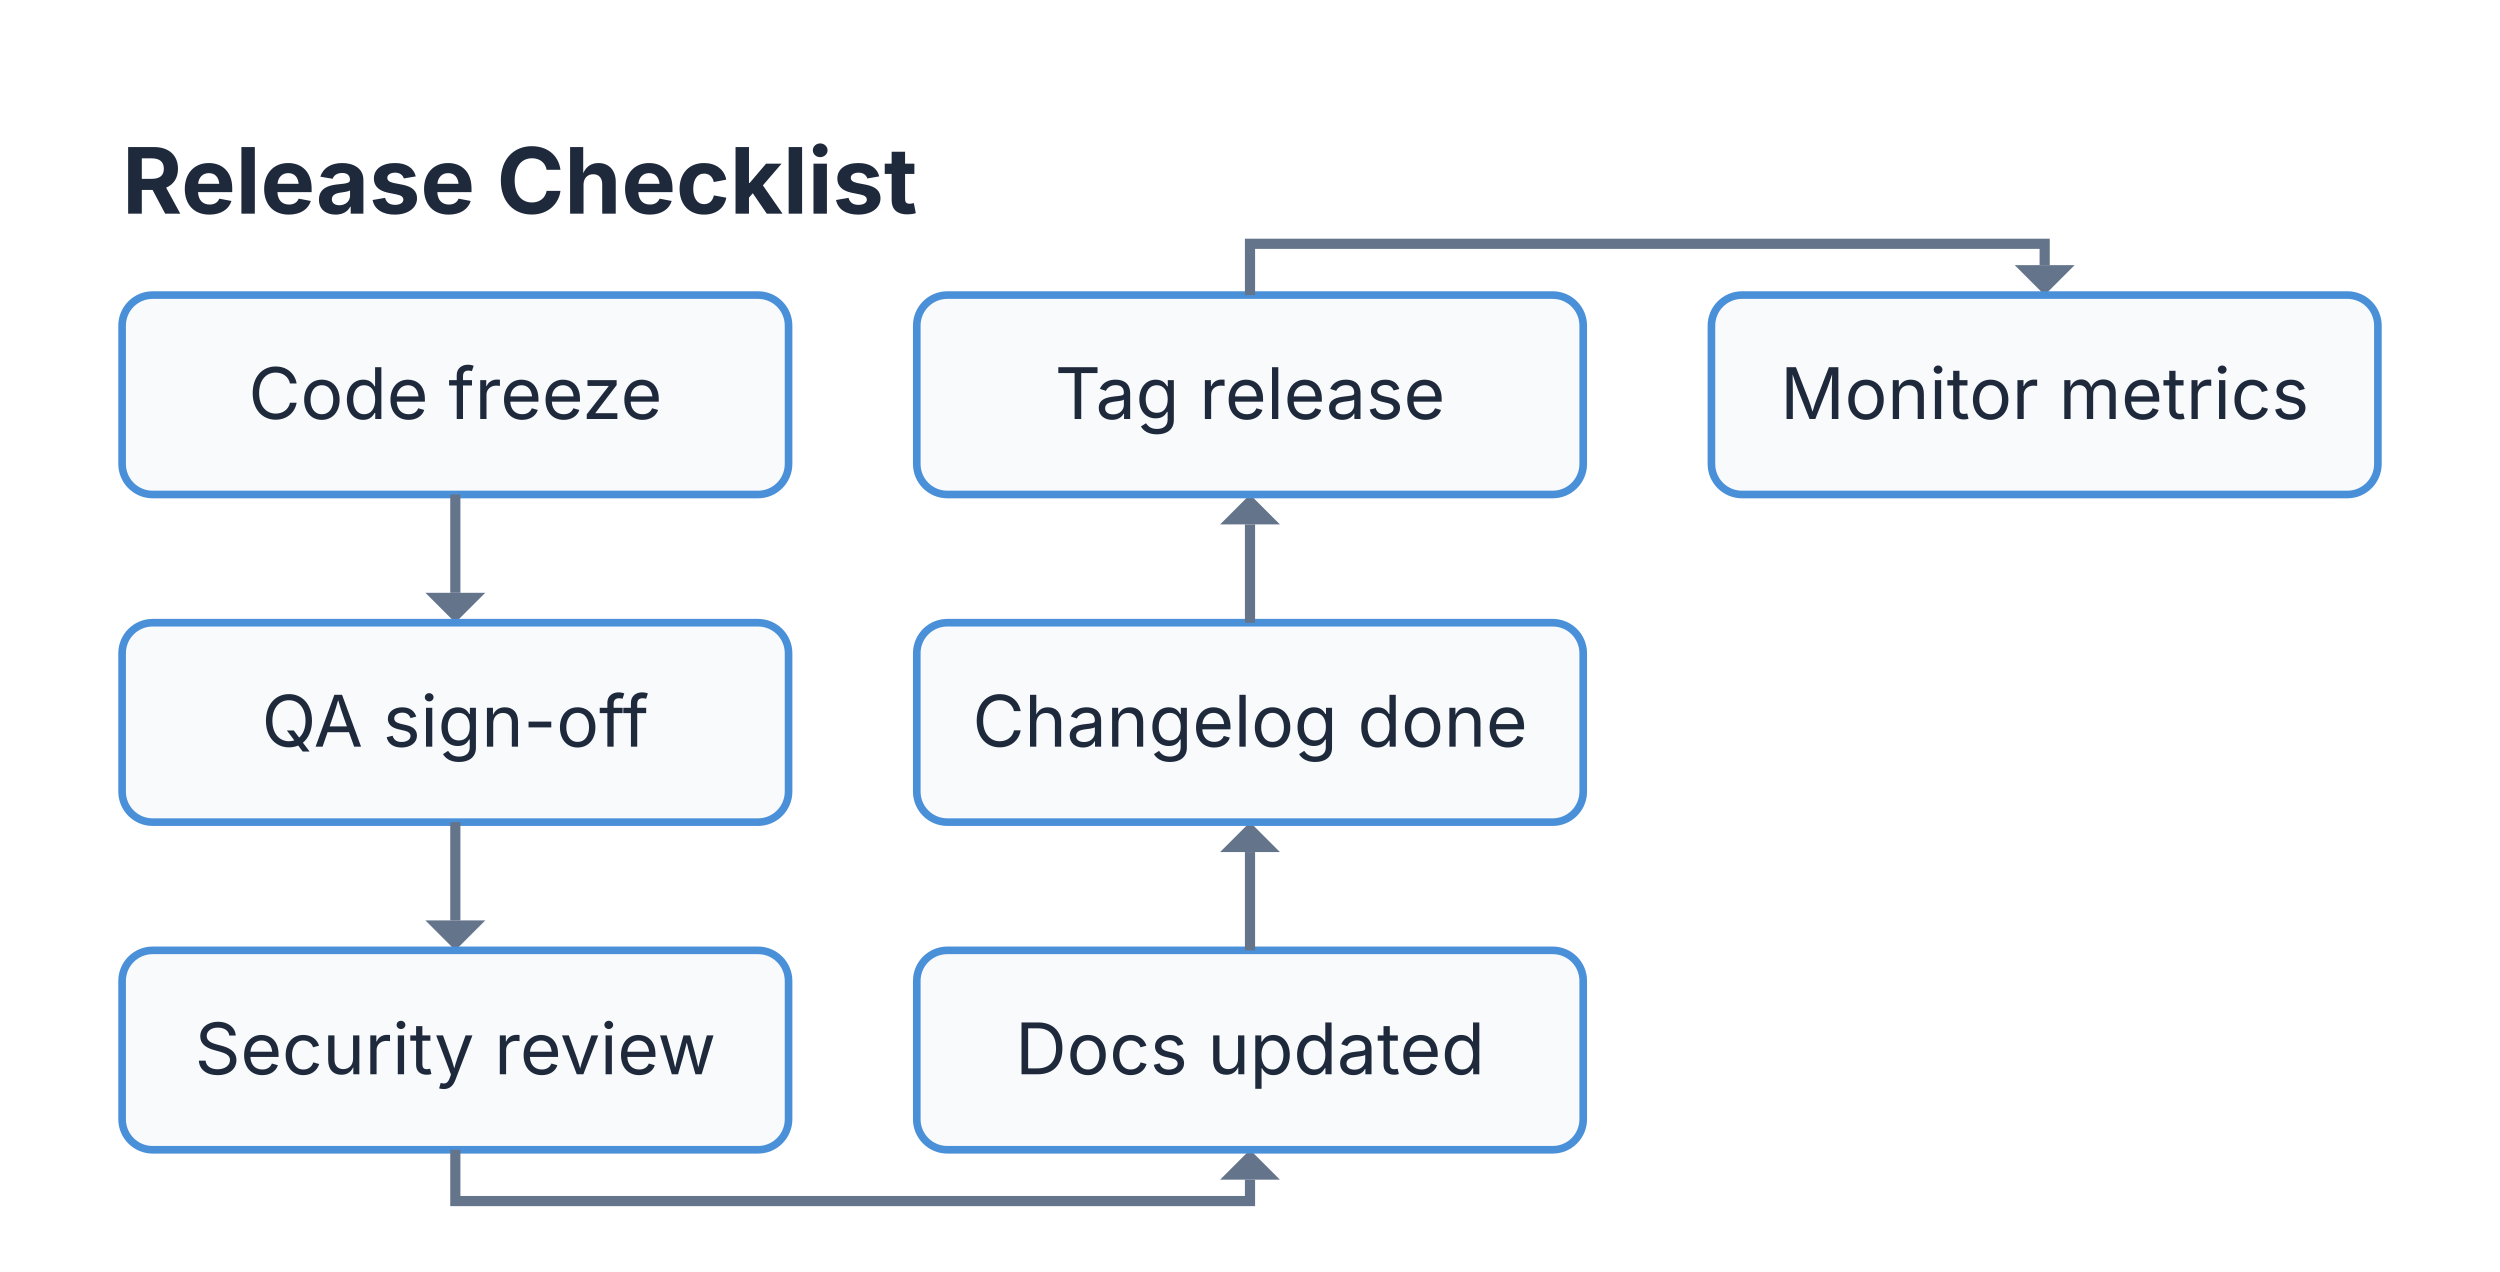
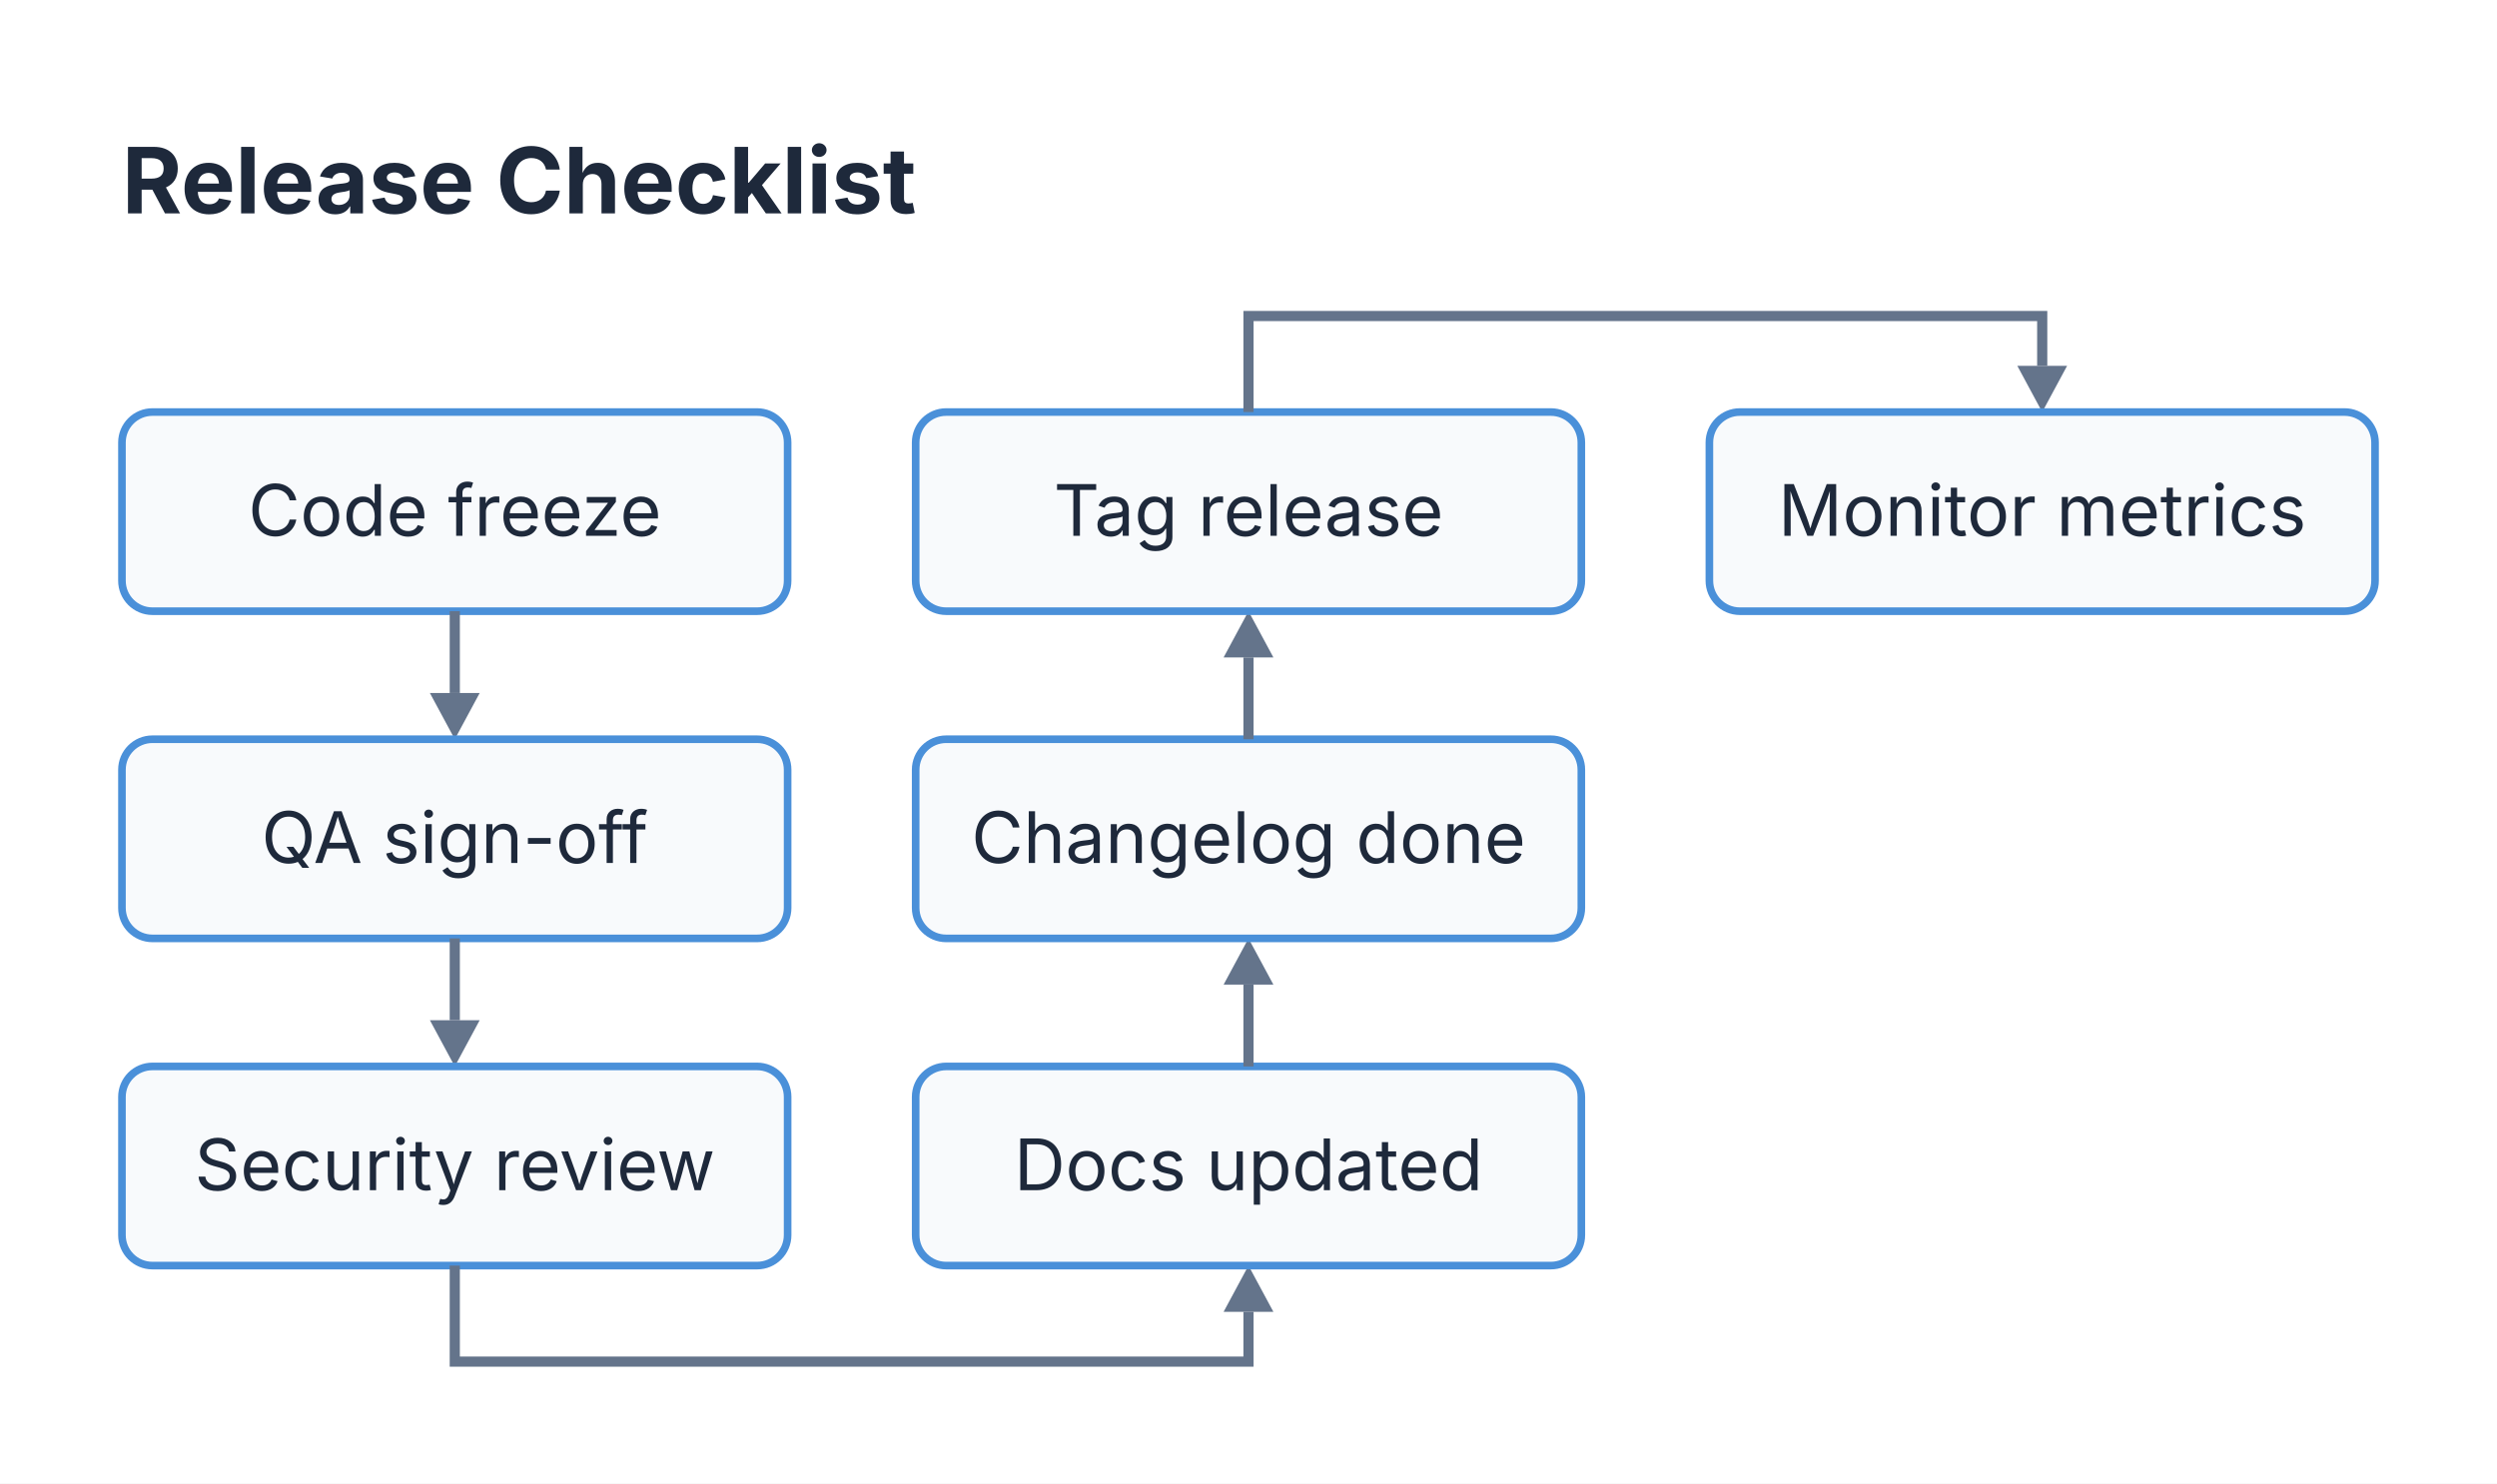
- <svg xmlns="http://www.w3.org/2000/svg" viewBox="0 0 491.4 250" width="491.4" height="250">
-   <rect x="0" y="0" width="491.4" height="250" fill="#FFFFFF" />
+ <svg xmlns="http://www.w3.org/2000/svg" viewBox="0 0 491.4 292" width="491.4" height="292">
+   <rect x="0" y="0" width="491.4" height="292" fill="#FFFFFF" />
  <text x="24" y="42" font-size="18" font-family="Inter, system-ui, -apple-system, sans-serif" fill="#1E293B" font-weight="bold">Release Checklist</text>
  <g id="item-0">
-     <rect x="24" y="58" width="131" height="39.2" fill="#F8FAFC" stroke="#4A90D9" stroke-width="1.5" rx="6" />
-     <text x="89.5" y="82.36" font-size="14" font-family="Inter, system-ui, -apple-system, sans-serif" fill="#1E293B" text-anchor="middle">Code freeze</text>
+     <rect x="24" y="81.1" width="131" height="39.2" fill="#F8FAFC" stroke="#4A90D9" stroke-width="1.5" rx="6" />
+     <text x="89.5" y="105.46" font-size="14" font-family="Inter, system-ui, -apple-system, sans-serif" fill="#1E293B" text-anchor="middle">Code freeze</text>
  </g>
  <g id="item-1">
-     <path d="M 89.5 97.2 L 89.5 116.52" stroke="#64748B" stroke-width="2" fill="none" />
-     <path d="M 83.62 116.52 L 89.5 122.4 L 95.38 116.52 Z" stroke="#64748B" stroke-width="0" fill="#64748B" />
-     <rect x="24" y="122.4" width="131" height="39.2" fill="#F8FAFC" stroke="#4A90D9" stroke-width="1.5" rx="6" />
-     <text x="89.5" y="146.76" font-size="14" font-family="Inter, system-ui, -apple-system, sans-serif" fill="#1E293B" text-anchor="middle">QA sign-off</text>
+     <path d="M 89.5 120.3 L 89.5 136.4" stroke="#64748B" stroke-width="2" fill="none" />
+     <path d="M 84.6 136.4 L 89.5 145.5 L 94.4 136.4 Z" stroke="#64748B" stroke-width="0" fill="#64748B" />
+     <rect x="24" y="145.5" width="131" height="39.2" fill="#F8FAFC" stroke="#4A90D9" stroke-width="1.5" rx="6" />
+     <text x="89.5" y="169.86" font-size="14" font-family="Inter, system-ui, -apple-system, sans-serif" fill="#1E293B" text-anchor="middle">QA sign-off</text>
  </g>
  <g id="item-2">
-     <path d="M 89.5 161.6 L 89.5 180.92" stroke="#64748B" stroke-width="2" fill="none" />
-     <path d="M 83.62 180.92 L 89.5 186.8 L 95.38 180.92 Z" stroke="#64748B" stroke-width="0" fill="#64748B" />
-     <rect x="24" y="186.8" width="131" height="39.2" fill="#F8FAFC" stroke="#4A90D9" stroke-width="1.5" rx="6" />
-     <text x="89.5" y="211.16" font-size="14" font-family="Inter, system-ui, -apple-system, sans-serif" fill="#1E293B" text-anchor="middle">Security review</text>
+     <path d="M 89.5 184.7 L 89.5 200.8" stroke="#64748B" stroke-width="2" fill="none" />
+     <path d="M 84.6 200.8 L 89.5 209.9 L 94.4 200.8 Z" stroke="#64748B" stroke-width="0" fill="#64748B" />
+     <rect x="24" y="209.9" width="131" height="39.2" fill="#F8FAFC" stroke="#4A90D9" stroke-width="1.5" rx="6" />
+     <text x="89.5" y="234.26" font-size="14" font-family="Inter, system-ui, -apple-system, sans-serif" fill="#1E293B" text-anchor="middle">Security review</text>
  </g>
  <g id="item-3">
-     <path d="M 89.5 226 L 89.5 236.08 L 245.7 236.08 L 245.7 231.88" stroke="#64748B" stroke-width="2" fill="none" />
-     <path d="M 239.82 231.88 L 245.7 226 L 251.58 231.88 Z" stroke="#64748B" stroke-width="0" fill="#64748B" />
-     <rect x="180.2" y="186.8" width="131" height="39.2" fill="#F8FAFC" stroke="#4A90D9" stroke-width="1.5" rx="6" />
-     <text x="245.7" y="211.16" font-size="14" font-family="Inter, system-ui, -apple-system, sans-serif" fill="#1E293B" text-anchor="middle">Docs updated</text>
+     <path d="M 89.5 249.1 L 89.5 268 L 245.7 268 L 245.7 258.2" stroke="#64748B" stroke-width="2" fill="none" />
+     <path d="M 240.8 258.2 L 245.7 249.1 L 250.6 258.2 Z" stroke="#64748B" stroke-width="0" fill="#64748B" />
+     <rect x="180.2" y="209.9" width="131" height="39.2" fill="#F8FAFC" stroke="#4A90D9" stroke-width="1.5" rx="6" />
+     <text x="245.7" y="234.26" font-size="14" font-family="Inter, system-ui, -apple-system, sans-serif" fill="#1E293B" text-anchor="middle">Docs updated</text>
  </g>
  <g id="item-4">
-     <path d="M 245.7 186.8 L 245.7 167.48" stroke="#64748B" stroke-width="2" fill="none" />
-     <path d="M 239.82 167.48 L 245.7 161.6 L 251.58 167.48 Z" stroke="#64748B" stroke-width="0" fill="#64748B" />
-     <rect x="180.2" y="122.4" width="131" height="39.2" fill="#F8FAFC" stroke="#4A90D9" stroke-width="1.5" rx="6" />
-     <text x="245.7" y="146.76" font-size="14" font-family="Inter, system-ui, -apple-system, sans-serif" fill="#1E293B" text-anchor="middle">Changelog done</text>
+     <path d="M 245.7 209.9 L 245.7 193.8" stroke="#64748B" stroke-width="2" fill="none" />
+     <path d="M 240.8 193.8 L 245.7 184.7 L 250.6 193.8 Z" stroke="#64748B" stroke-width="0" fill="#64748B" />
+     <rect x="180.2" y="145.5" width="131" height="39.2" fill="#F8FAFC" stroke="#4A90D9" stroke-width="1.5" rx="6" />
+     <text x="245.7" y="169.86" font-size="14" font-family="Inter, system-ui, -apple-system, sans-serif" fill="#1E293B" text-anchor="middle">Changelog done</text>
  </g>
  <g id="item-5">
-     <path d="M 245.7 122.4 L 245.7 103.08" stroke="#64748B" stroke-width="2" fill="none" />
-     <path d="M 239.82 103.08 L 245.7 97.2 L 251.58 103.08 Z" stroke="#64748B" stroke-width="0" fill="#64748B" />
-     <rect x="180.2" y="58" width="131" height="39.2" fill="#F8FAFC" stroke="#4A90D9" stroke-width="1.5" rx="6" />
-     <text x="245.7" y="82.36" font-size="14" font-family="Inter, system-ui, -apple-system, sans-serif" fill="#1E293B" text-anchor="middle">Tag release</text>
+     <path d="M 245.7 145.5 L 245.7 129.4" stroke="#64748B" stroke-width="2" fill="none" />
+     <path d="M 240.8 129.4 L 245.7 120.3 L 250.6 129.4 Z" stroke="#64748B" stroke-width="0" fill="#64748B" />
+     <rect x="180.2" y="81.1" width="131" height="39.2" fill="#F8FAFC" stroke="#4A90D9" stroke-width="1.5" rx="6" />
+     <text x="245.7" y="105.46" font-size="14" font-family="Inter, system-ui, -apple-system, sans-serif" fill="#1E293B" text-anchor="middle">Tag release</text>
  </g>
  <g id="item-6">
-     <path d="M 245.7 58 L 245.7 47.92 L 401.9 47.92 L 401.9 52.12" stroke="#64748B" stroke-width="2" fill="none" />
-     <path d="M 396.02 52.12 L 401.9 58 L 407.78 52.12 Z" stroke="#64748B" stroke-width="0" fill="#64748B" />
-     <rect x="336.4" y="58" width="131" height="39.2" fill="#F8FAFC" stroke="#4A90D9" stroke-width="1.5" rx="6" />
-     <text x="401.9" y="82.36" font-size="14" font-family="Inter, system-ui, -apple-system, sans-serif" fill="#1E293B" text-anchor="middle">Monitor metrics</text>
+     <path d="M 245.7 81.1 L 245.7 62.2 L 401.9 62.2 L 401.9 72" stroke="#64748B" stroke-width="2" fill="none" />
+     <path d="M 397 72 L 401.9 81.1 L 406.8 72 Z" stroke="#64748B" stroke-width="0" fill="#64748B" />
+     <rect x="336.4" y="81.1" width="131" height="39.2" fill="#F8FAFC" stroke="#4A90D9" stroke-width="1.5" rx="6" />
+     <text x="401.9" y="105.46" font-size="14" font-family="Inter, system-ui, -apple-system, sans-serif" fill="#1E293B" text-anchor="middle">Monitor metrics</text>
  </g>
</svg>
